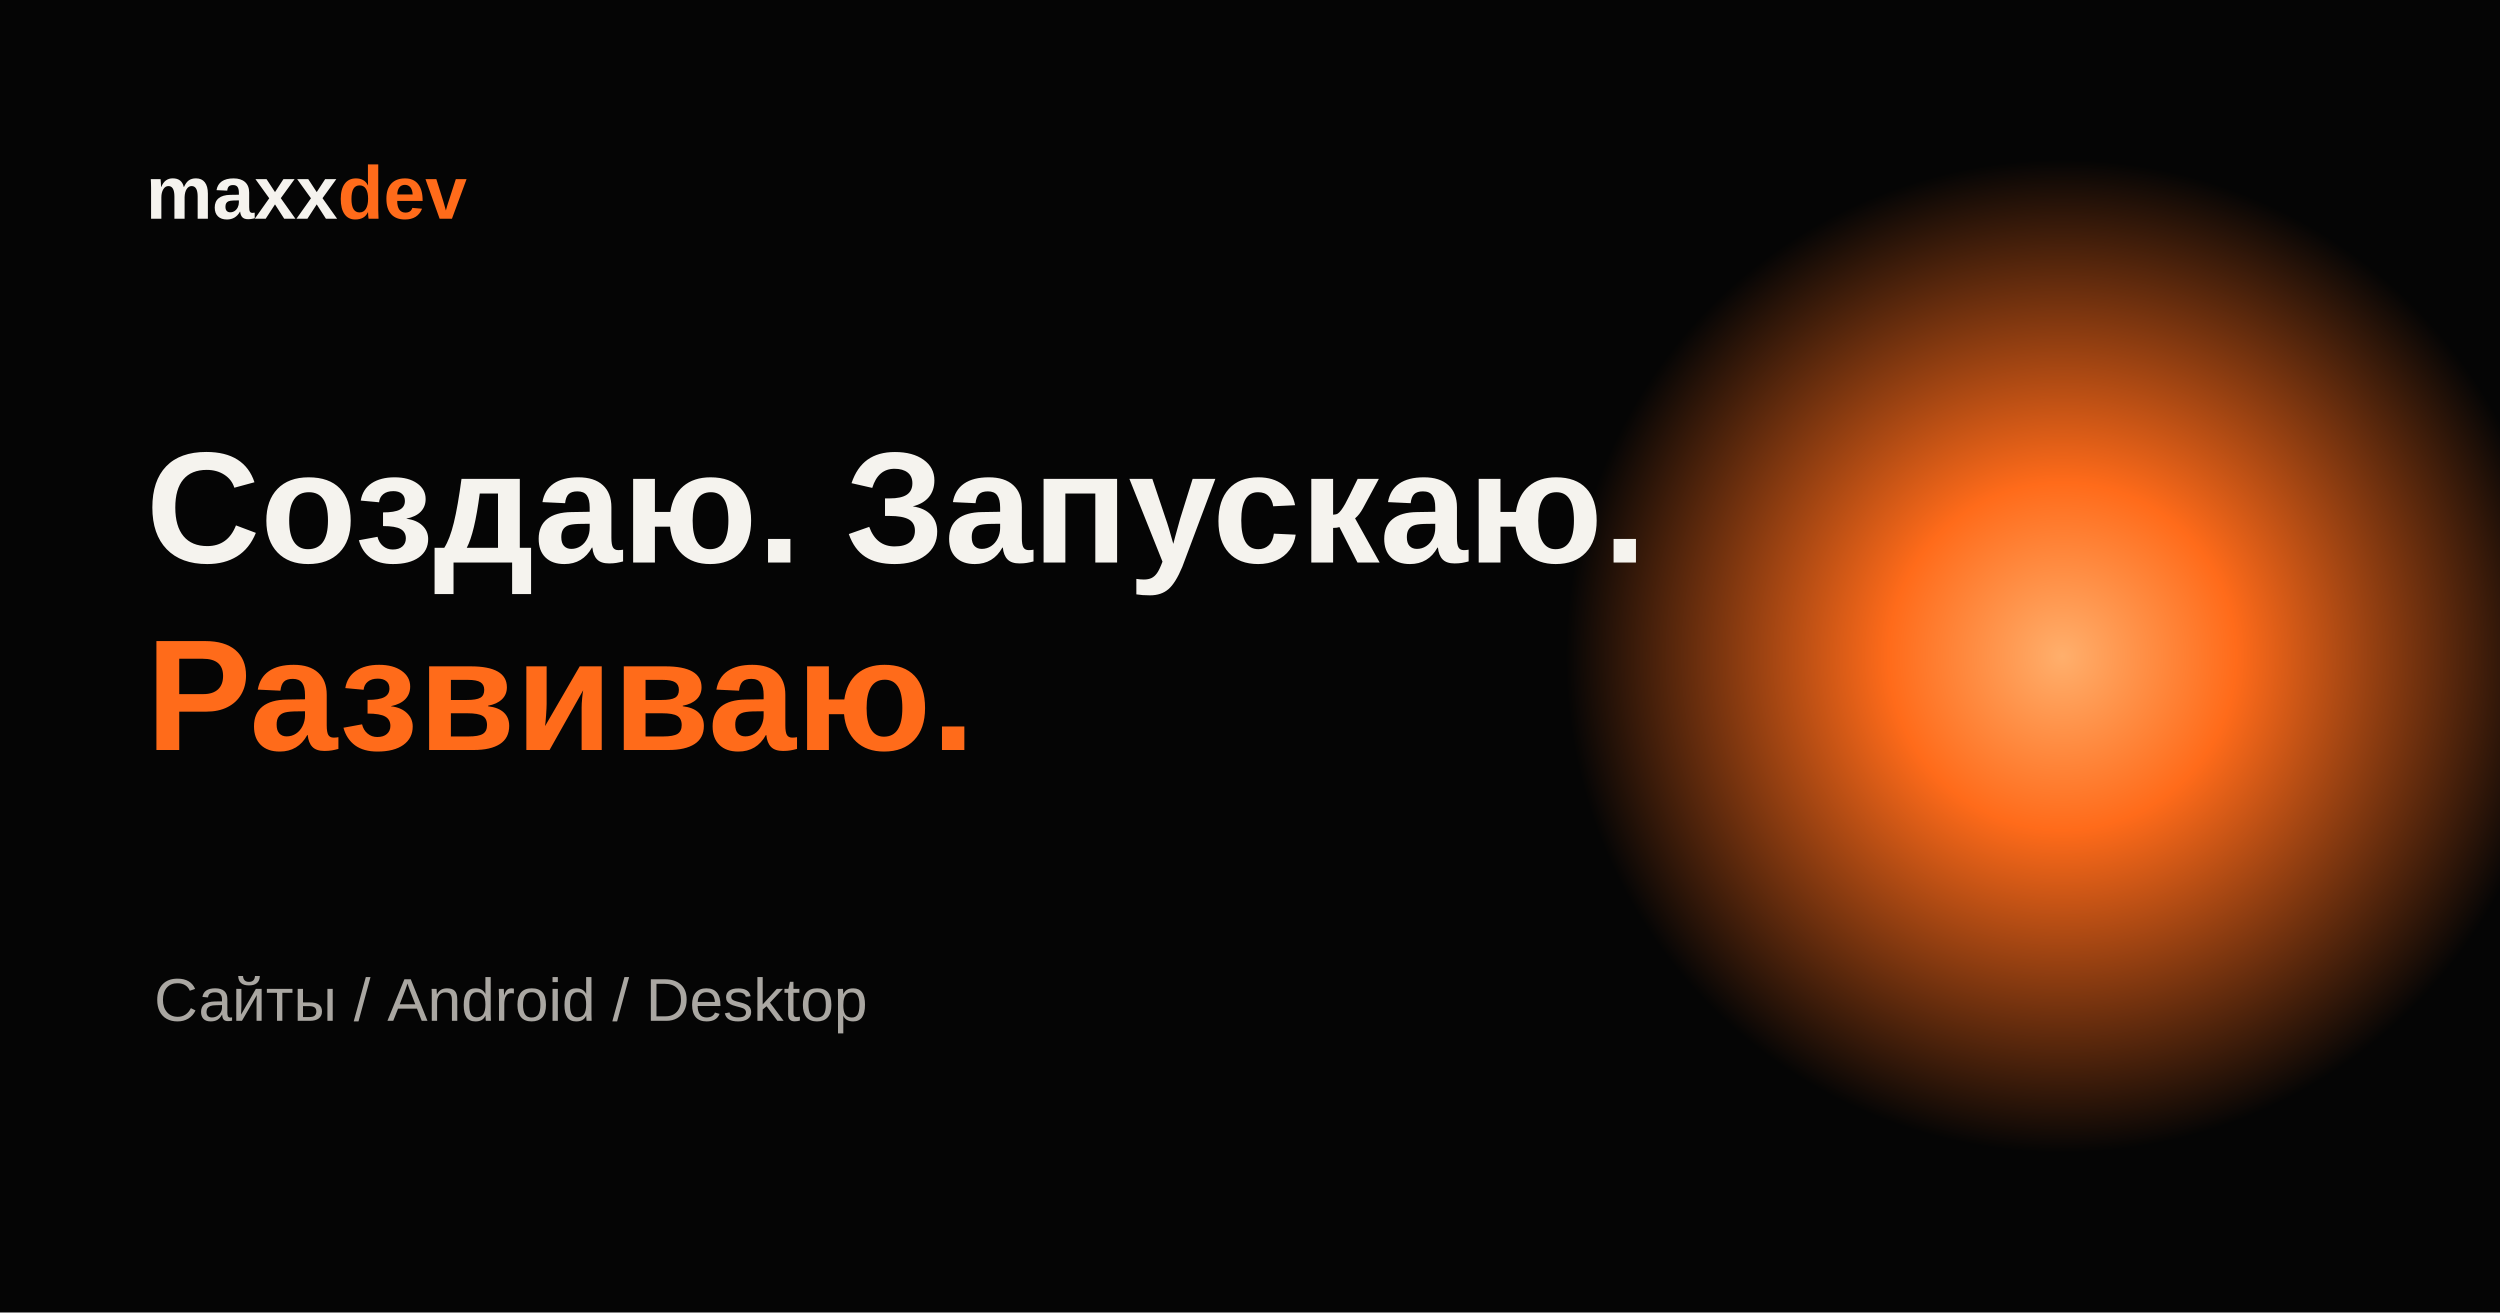
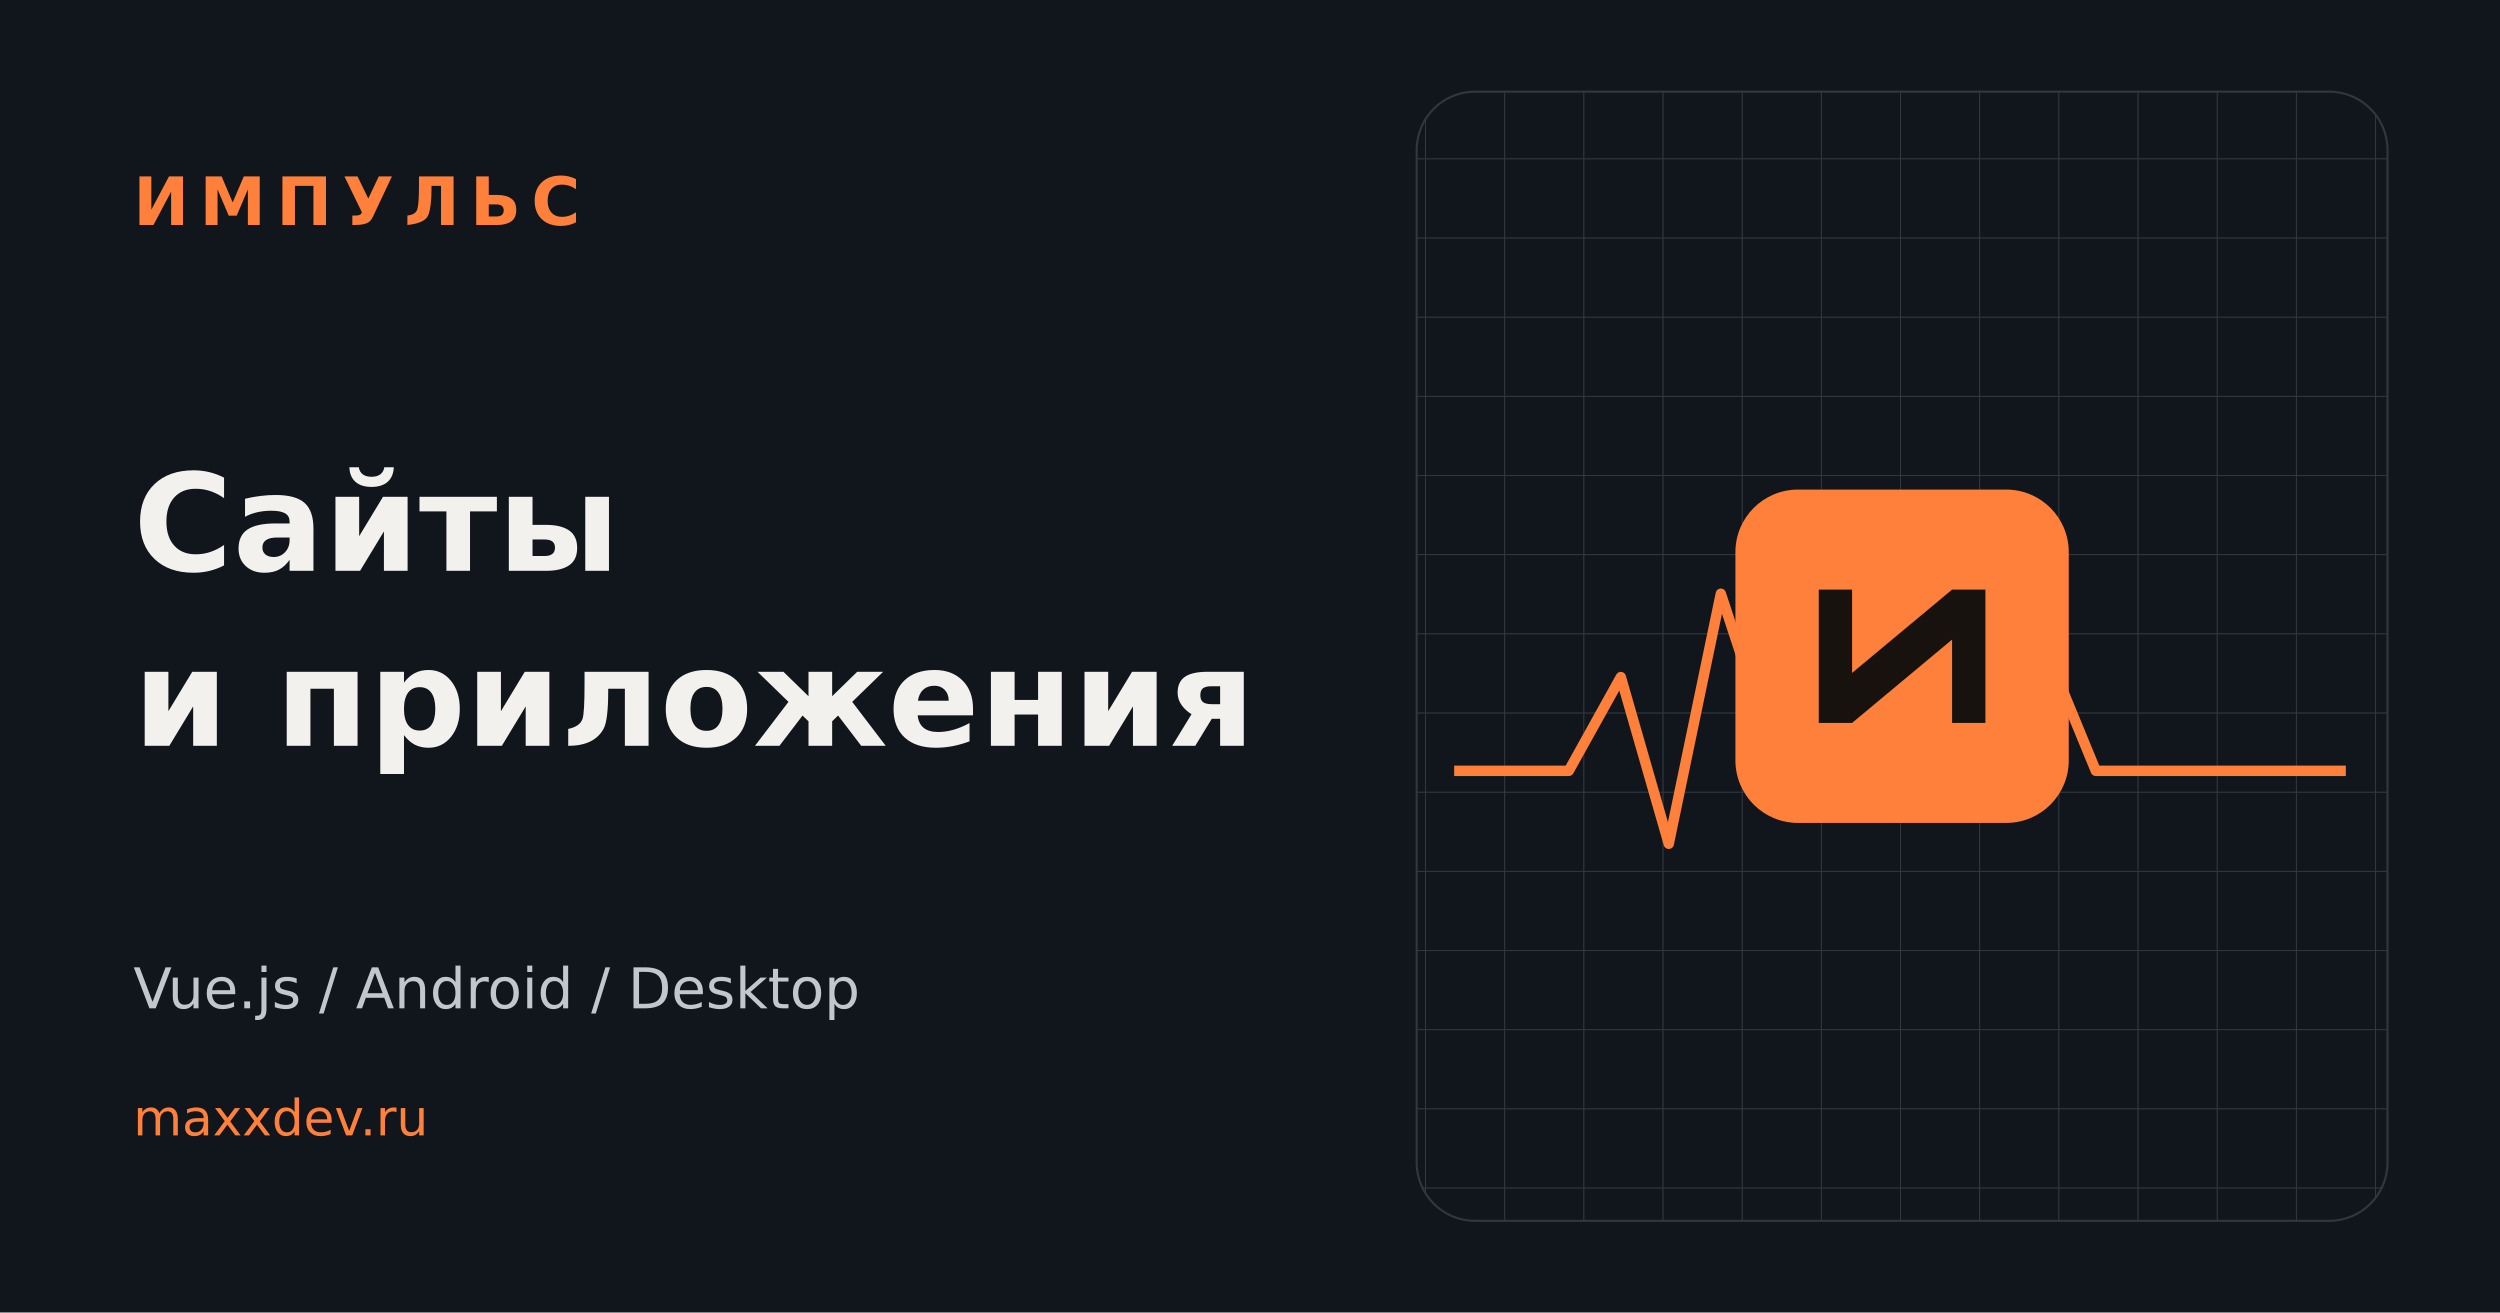
<svg xmlns="http://www.w3.org/2000/svg" width="1200" height="630" viewBox="0 0 1200 630">
  <defs>
-     <radialGradient id="glow">
-       <stop stop-color="#ffaf6c" />
-       <stop offset=".35" stop-color="#ff6b1a" />
-       <stop offset="1" stop-color="#050505" />
-     </radialGradient>
+     <pattern id="grid" width="38" height="38" patternUnits="userSpaceOnUse">
+       <path d="M38 0H0v38" fill="none" stroke="#30383e" />
+     </pattern>
  </defs>
-   <rect width="1200" height="630" fill="#050505" />
-   <circle cx="990" cy="315" r="240" fill="url(#glow)" />
-   <text x="70" y="105" fill="#f5f3ee" font-family="Arial,sans-serif" font-size="36" font-weight="bold">maxx<tspan fill="#ff6b1a">dev</tspan>
-   </text>
-   <text x="70" y="270" fill="#f5f3ee" font-family="Arial,sans-serif" font-size="76" font-weight="bold">Создаю. Запускаю.</text>
-   <text x="70" y="360" fill="#ff6b1a" font-family="Arial,sans-serif" font-size="76" font-weight="bold">Развиваю.</text>
-   <text x="74" y="490" fill="#aaa7a2" font-family="Arial,sans-serif" font-size="29">Сайты / Android / Desktop</text>
+   <rect width="1200" height="630" fill="#10161b" />
+   <rect x="680" y="44" width="466" height="542" rx="28" fill="url(#grid)" stroke="#30383e" />
+   <path d="M698 370h55l25-45 23 80 25-120 28 85h98l26-68 28 68h120" fill="none" stroke="#ff803a" stroke-width="5" stroke-linejoin="round" />
+   <g transform="translate(833 235)">
+     <rect width="160" height="160" rx="30" fill="#ff803a" />
+     <path d="M40 112V48h16v40l48-40h16v64h-16V72l-48 40H40Z" fill="#17120e" />
+   </g>
+   <text x="64" y="108" fill="#ff803a" font-family="DejaVu Sans,sans-serif" font-size="32" font-weight="bold" letter-spacing="5">ИМПУЛЬС</text>
+   <text x="64" y="274" fill="#f3f1ed" font-family="DejaVu Sans,sans-serif" font-size="65" font-weight="bold">Сайты</text>
+   <text x="64" y="358" fill="#f3f1ed" font-family="DejaVu Sans,sans-serif" font-size="65" font-weight="bold">и приложения</text>
+   <text x="64" y="484" fill="#c1c7cc" font-family="DejaVu Sans,sans-serif" font-size="27">Vue.js / Android / Desktop</text>
+   <text x="64" y="545" fill="#ff803a" font-family="DejaVu Sans,sans-serif" font-size="24">maxxdev.ru</text>
</svg>
